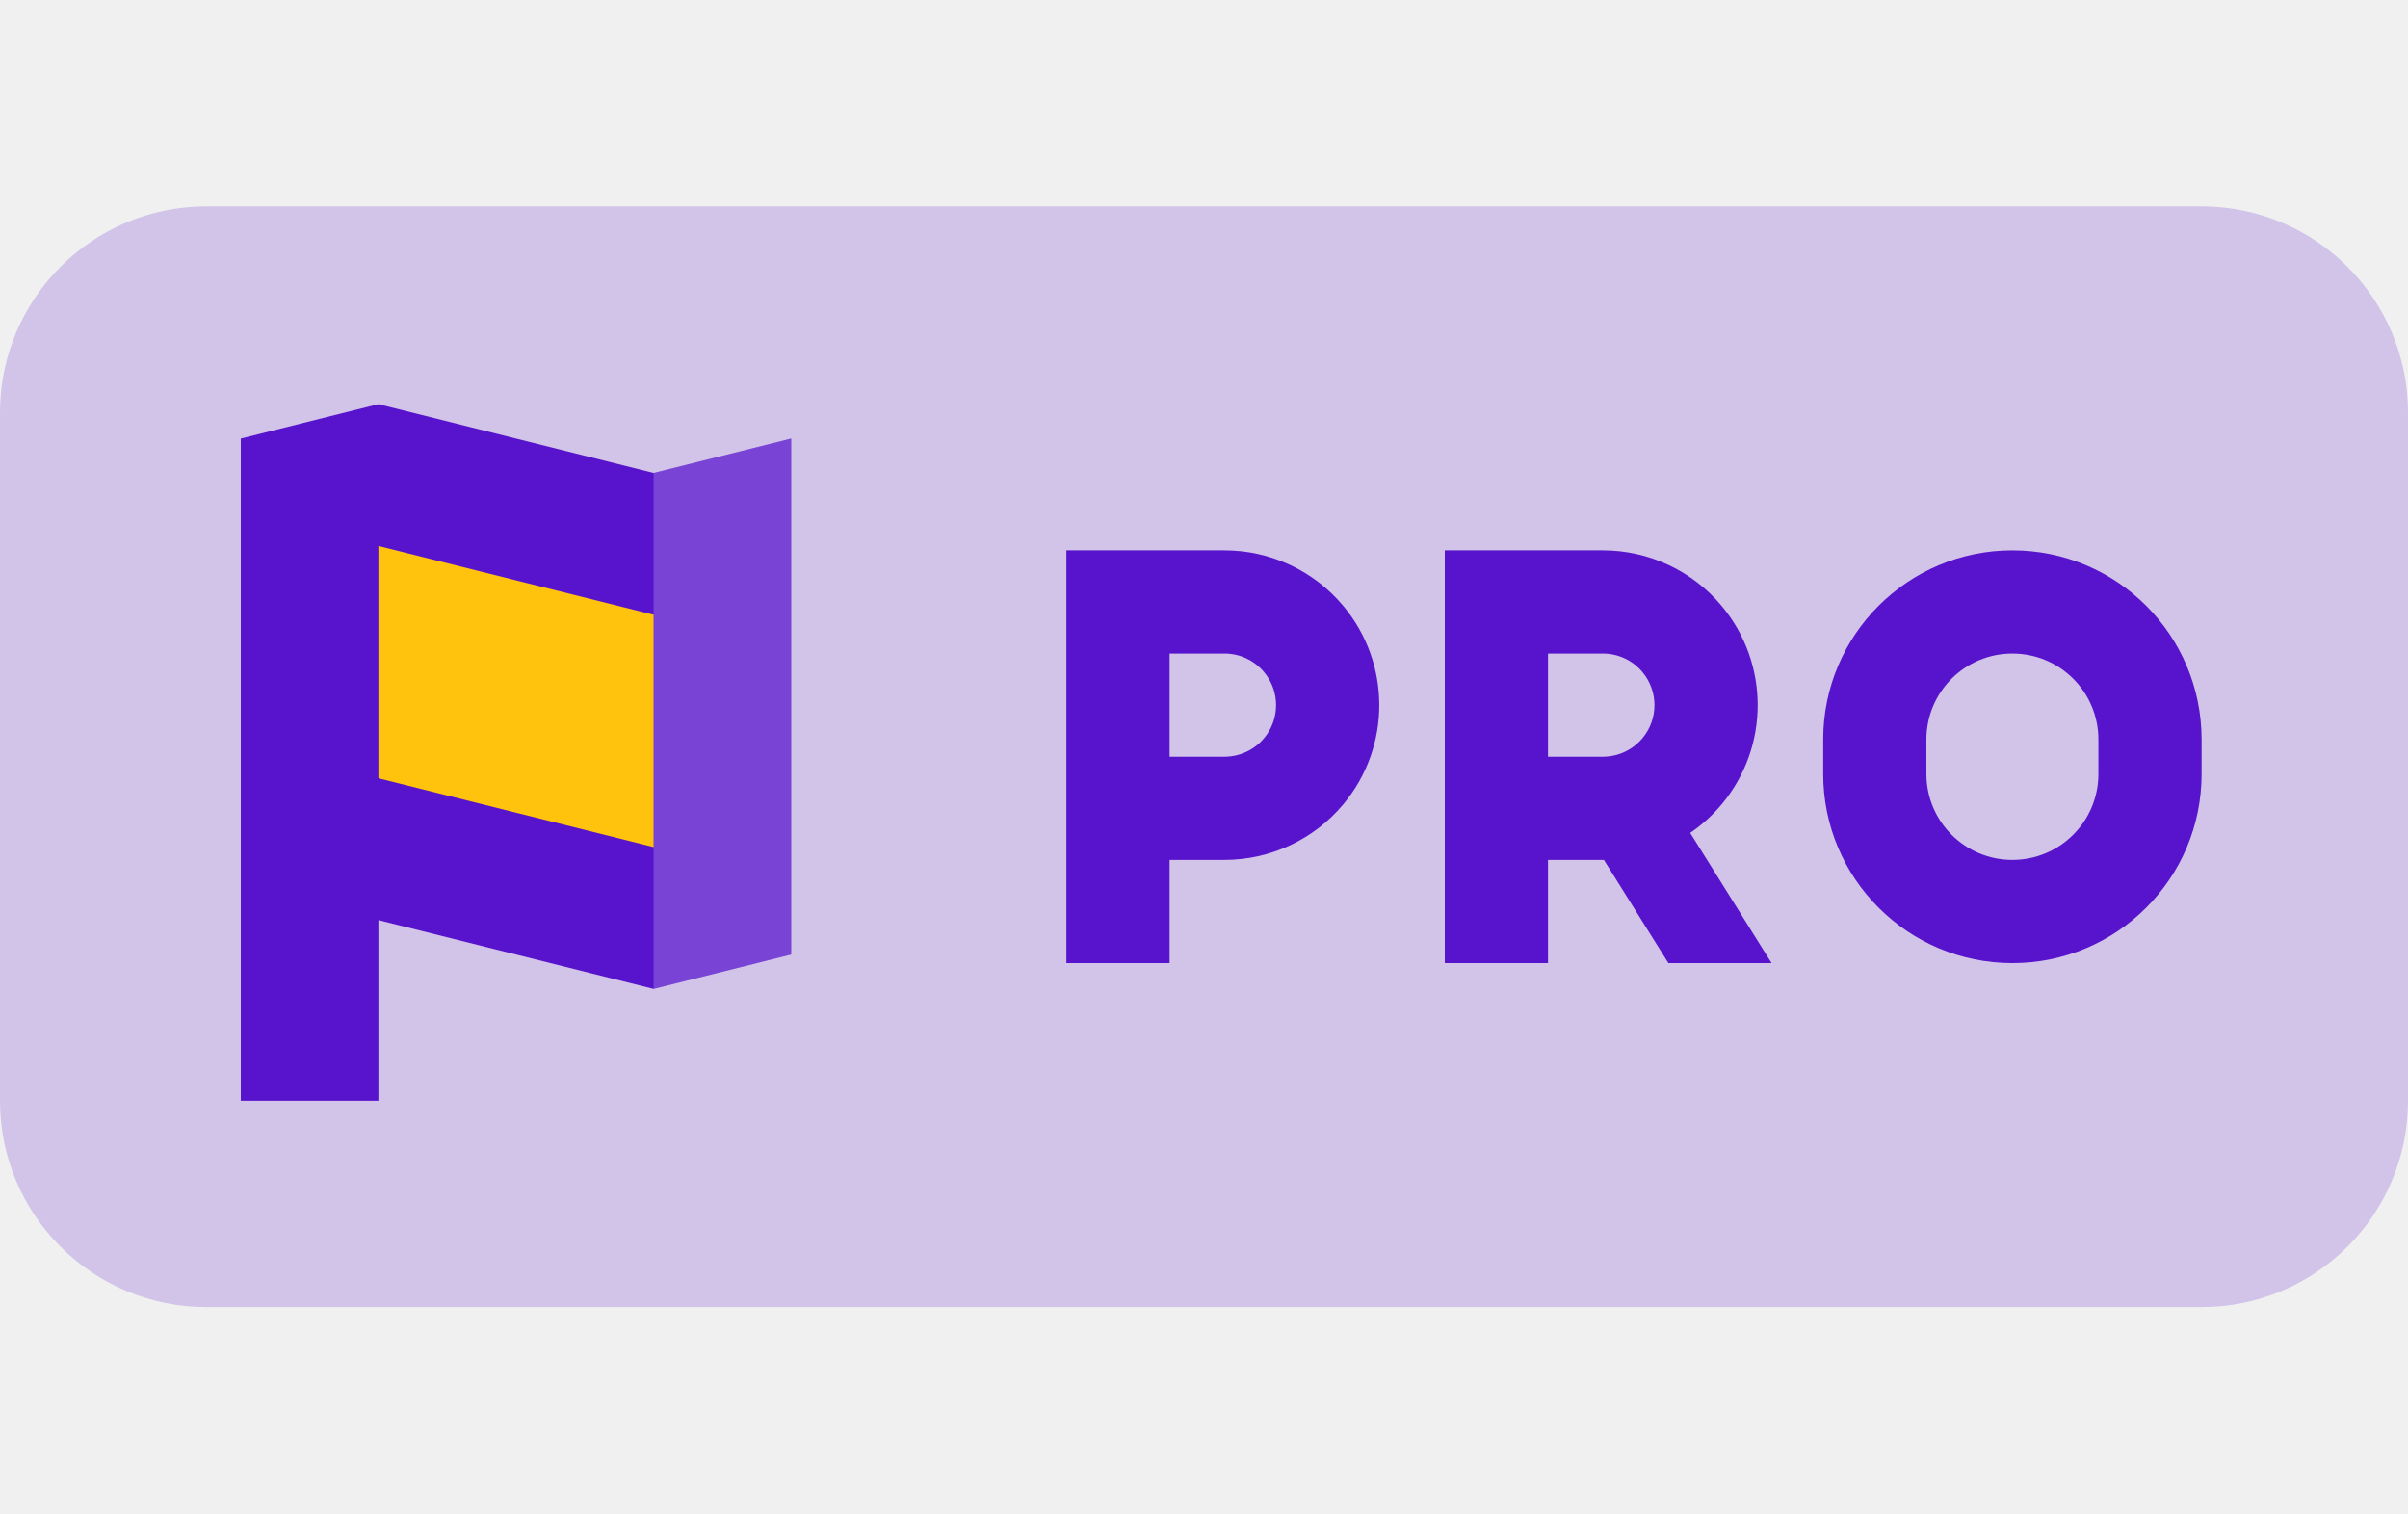
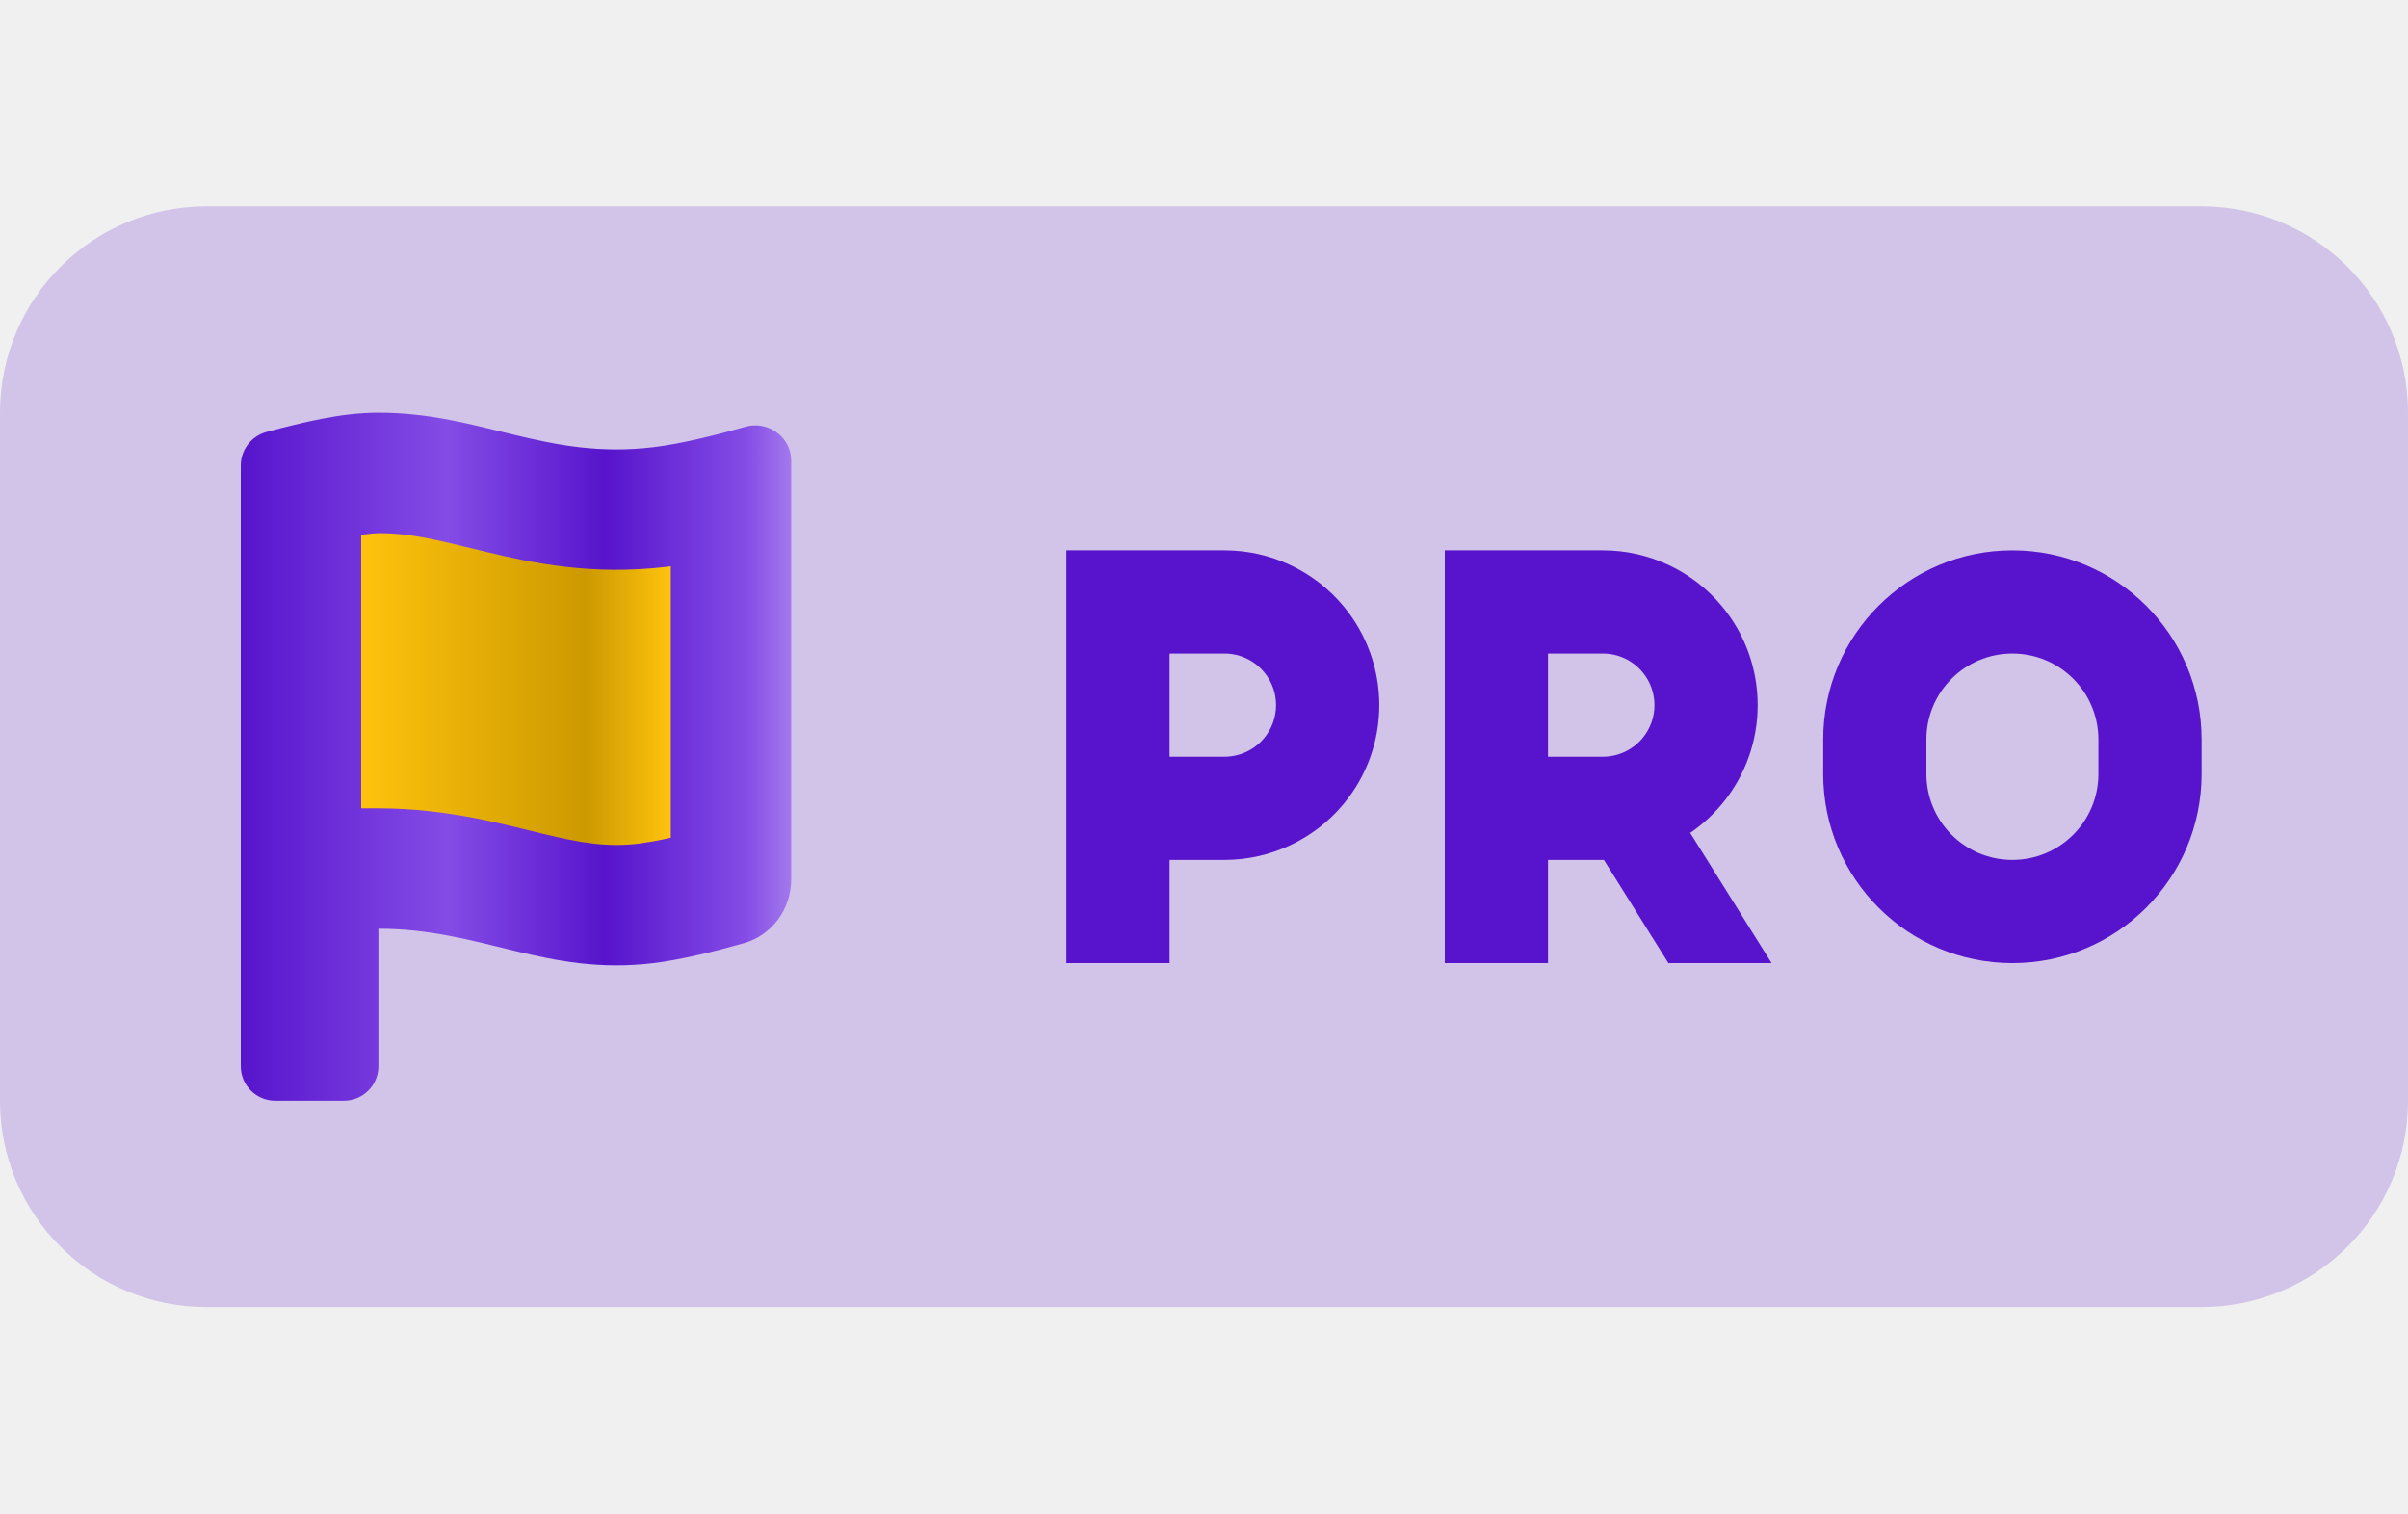
<svg xmlns="http://www.w3.org/2000/svg" width="70" height="44" viewBox="0 0 70 44" fill="none">
  <rect y="6" width="70" height="32" rx="6" fill="#5714CC" fill-opacity="0.2" />
-   <path d="M11 11.75L19 13.75L23 12.75V27.75L19 28.75L11 26.75V32H7V12.75L11 11.75Z" fill="#5714CC" />
-   <path fill-rule="evenodd" clip-rule="evenodd" d="M19 17.873L11 15.873V22.627L19 24.627V17.873Z" fill="#FFC30D" />
-   <path d="M19 13.75L23 12.75V27.75L19 28.75V13.75Z" fill="white" fill-opacity="0.2" />
+   <path d="M11 12C14 12 15.874 13.379 19 13C19.823 12.9 20.86 12.638 21.671 12.407C22.328 12.22 23 12.707 23 13.391V25.562C23 26.421 22.452 27.186 21.625 27.42C20.821 27.648 19.808 27.902 19 28C15.874 28.379 14 27 11 27V31C11 31.552 10.552 32 10 32H8C7.448 32 7 31.552 7 31V15V13.531C7 13.072 7.312 12.671 7.756 12.555C8.82 12.277 9.903 12 11 12Z" fill="url(#paint0_linear_1640_2253)" />
+   <path d="M11 15.5C10.918 15.5 10.74 15.517 10.5 15.549V23.5H11C13.008 23.5 14.686 23.977 15.773 24.239C16.901 24.511 17.655 24.637 18.579 24.525L19.018 24.455C19.169 24.427 19.331 24.392 19.5 24.354V16.463L19.421 16.475C17.22 16.741 15.473 16.368 14.133 16.045C12.751 15.712 11.991 15.5 11 15.5Z" fill="url(#paint1_linear_1640_2253)" />
  <path fill-rule="evenodd" clip-rule="evenodd" d="M31 16H35.595C36.93 16 38.197 16.593 39.052 17.619C40.443 19.288 40.443 21.712 39.052 23.381C38.197 24.407 36.93 25 35.595 25H34V28H31V16ZM34 22H35.595C36.04 22 36.462 21.802 36.747 21.46C37.211 20.904 37.211 20.096 36.747 19.54C36.462 19.198 36.04 19 35.595 19H34V22Z" fill="#5714CC" />
  <path fill-rule="evenodd" clip-rule="evenodd" d="M42 16V28H45V25H46.595C46.605 25 46.615 25 46.625 25L48.5 28H51.5L49.134 24.215C49.474 23.983 49.783 23.703 50.052 23.381C51.443 21.712 51.443 19.288 50.052 17.619C49.197 16.593 47.93 16 46.595 16H42ZM46.595 22H45V19H46.595C47.04 19 47.462 19.198 47.747 19.54C48.211 20.096 48.211 20.904 47.747 21.46C47.462 21.802 47.04 22 46.595 22Z" fill="#5714CC" />
  <path fill-rule="evenodd" clip-rule="evenodd" d="M53 21.5C53 18.462 55.462 16 58.5 16C61.538 16 64 18.462 64 21.5V22.5C64 25.538 61.538 28 58.5 28C55.462 28 53 25.538 53 22.5V21.5ZM58.5 19C57.119 19 56 20.119 56 21.5V22.5C56 23.881 57.119 25 58.5 25C59.881 25 61 23.881 61 22.5V21.5C61 20.119 59.881 19 58.5 19Z" fill="#5714CC" />
+   <defs>
+     <linearGradient id="paint0_linear_1640_2253" x1="23" y1="21" x2="7" y2="21" gradientUnits="userSpaceOnUse">
+       <stop stop-color="#A379EC" />
+       <stop offset="0.082" stop-color="#844CE6" />
+       <stop offset="0.337" stop-color="#5714CC" />
+       <stop offset="0.625" stop-color="#844CE6" />
+       <stop offset="1" stop-color="#5714CC" />
+     </linearGradient>
+     <linearGradient id="paint1_linear_1640_2253" x1="10.5" y1="19.553" x2="19.5" y2="19.553" gradientUnits="userSpaceOnUse">
+       <stop stop-color="#FFC30D" />
+       <stop offset="0.726" stop-color="#CC9900" />
+       <stop offset="1" stop-color="#FFC30D" />
+     </linearGradient>
+   </defs>
</svg>
